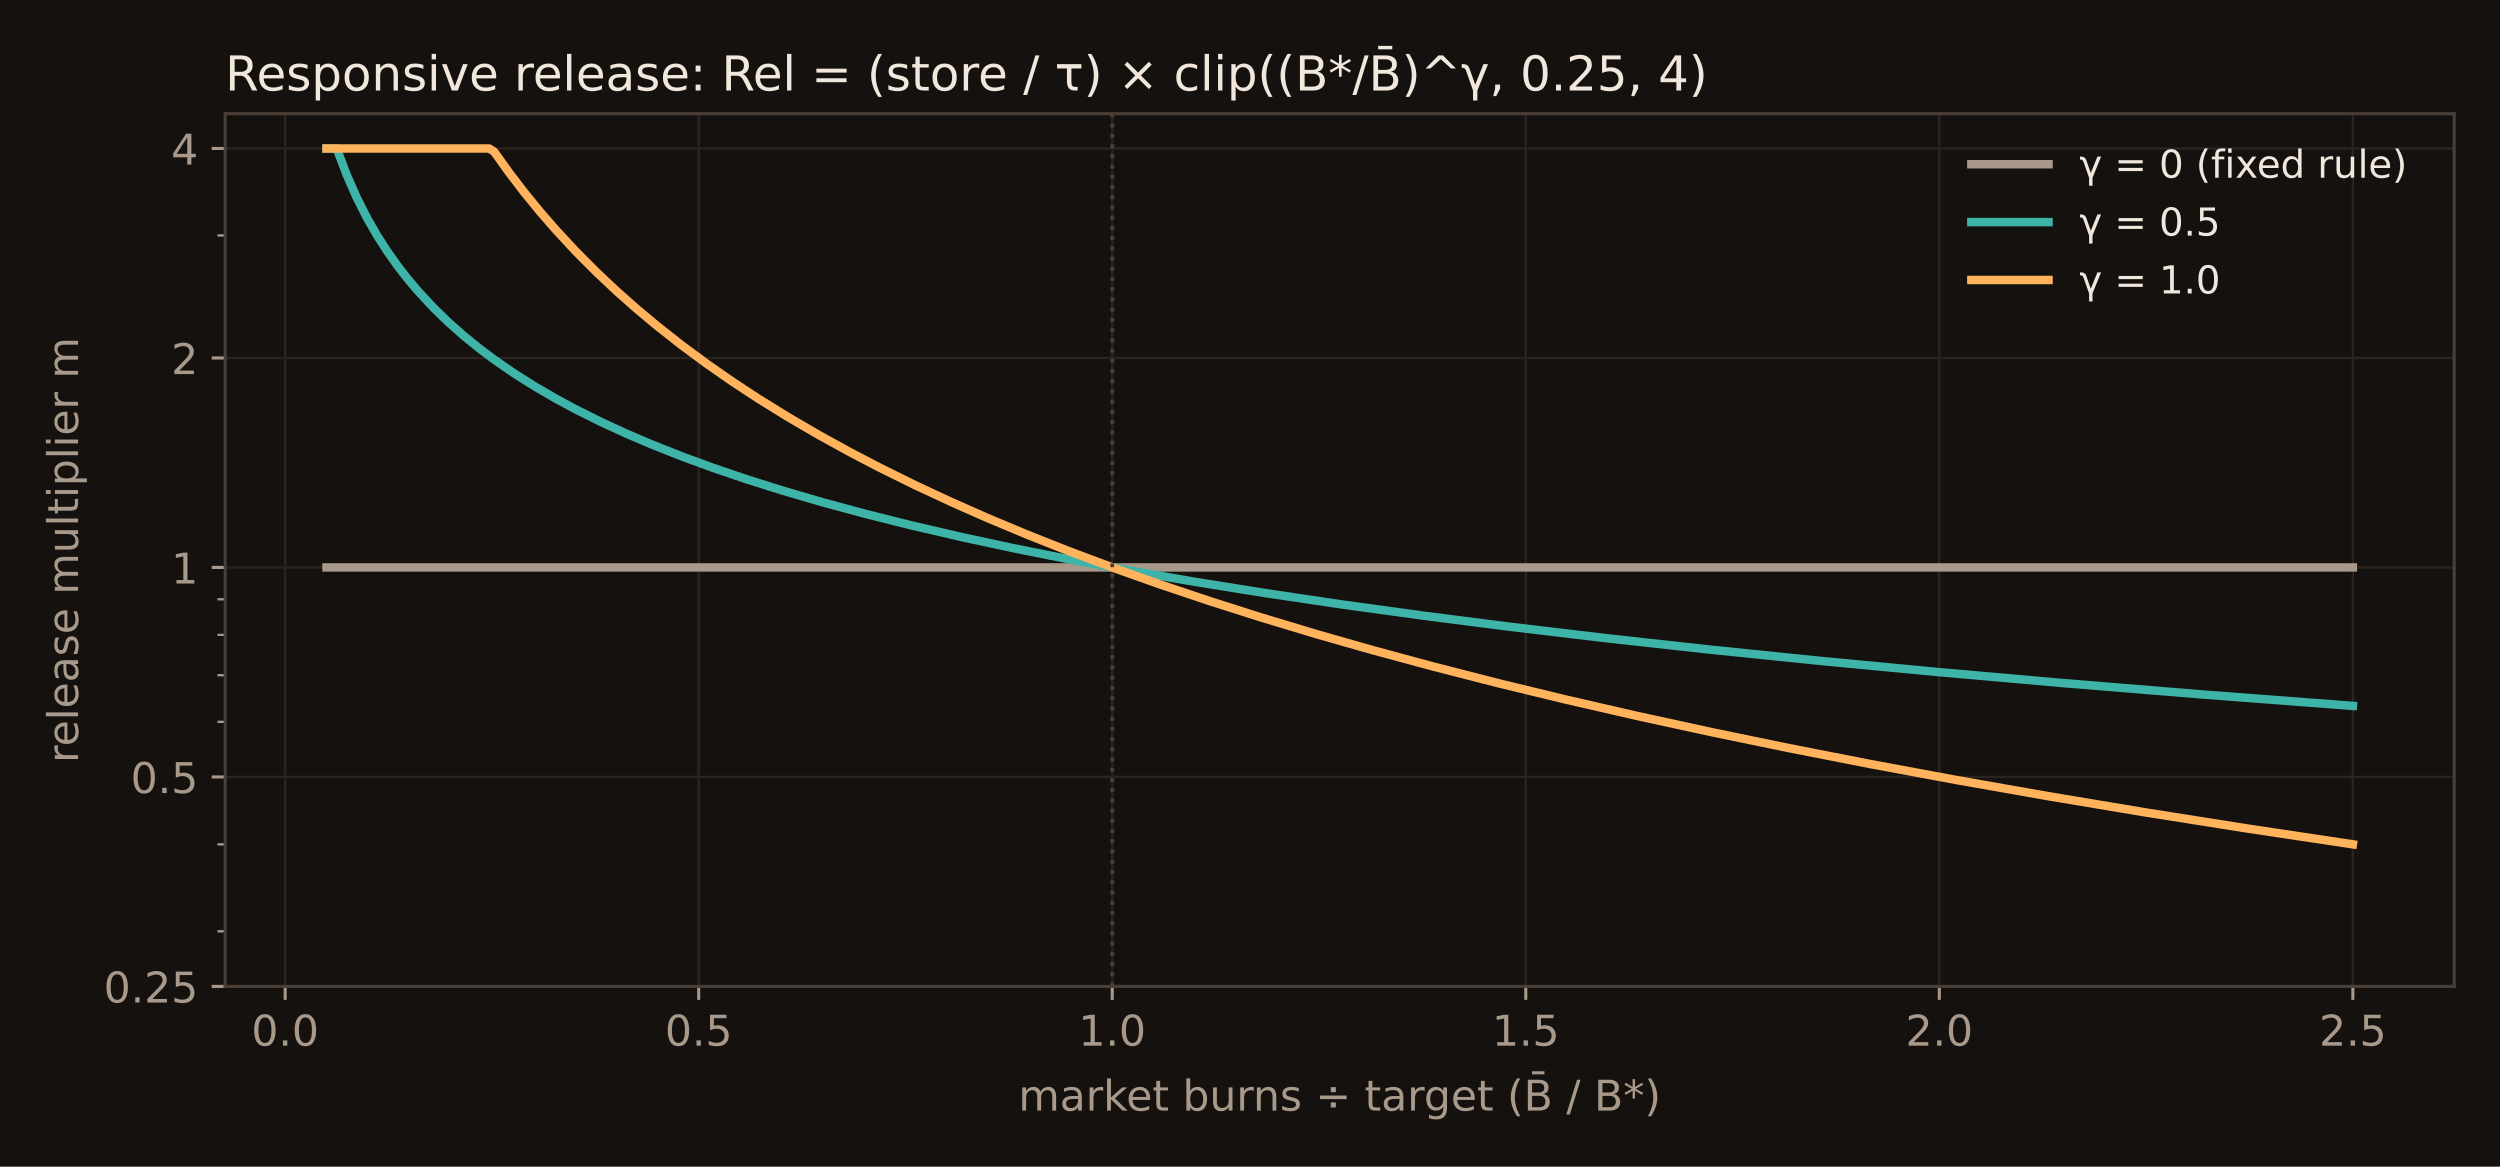
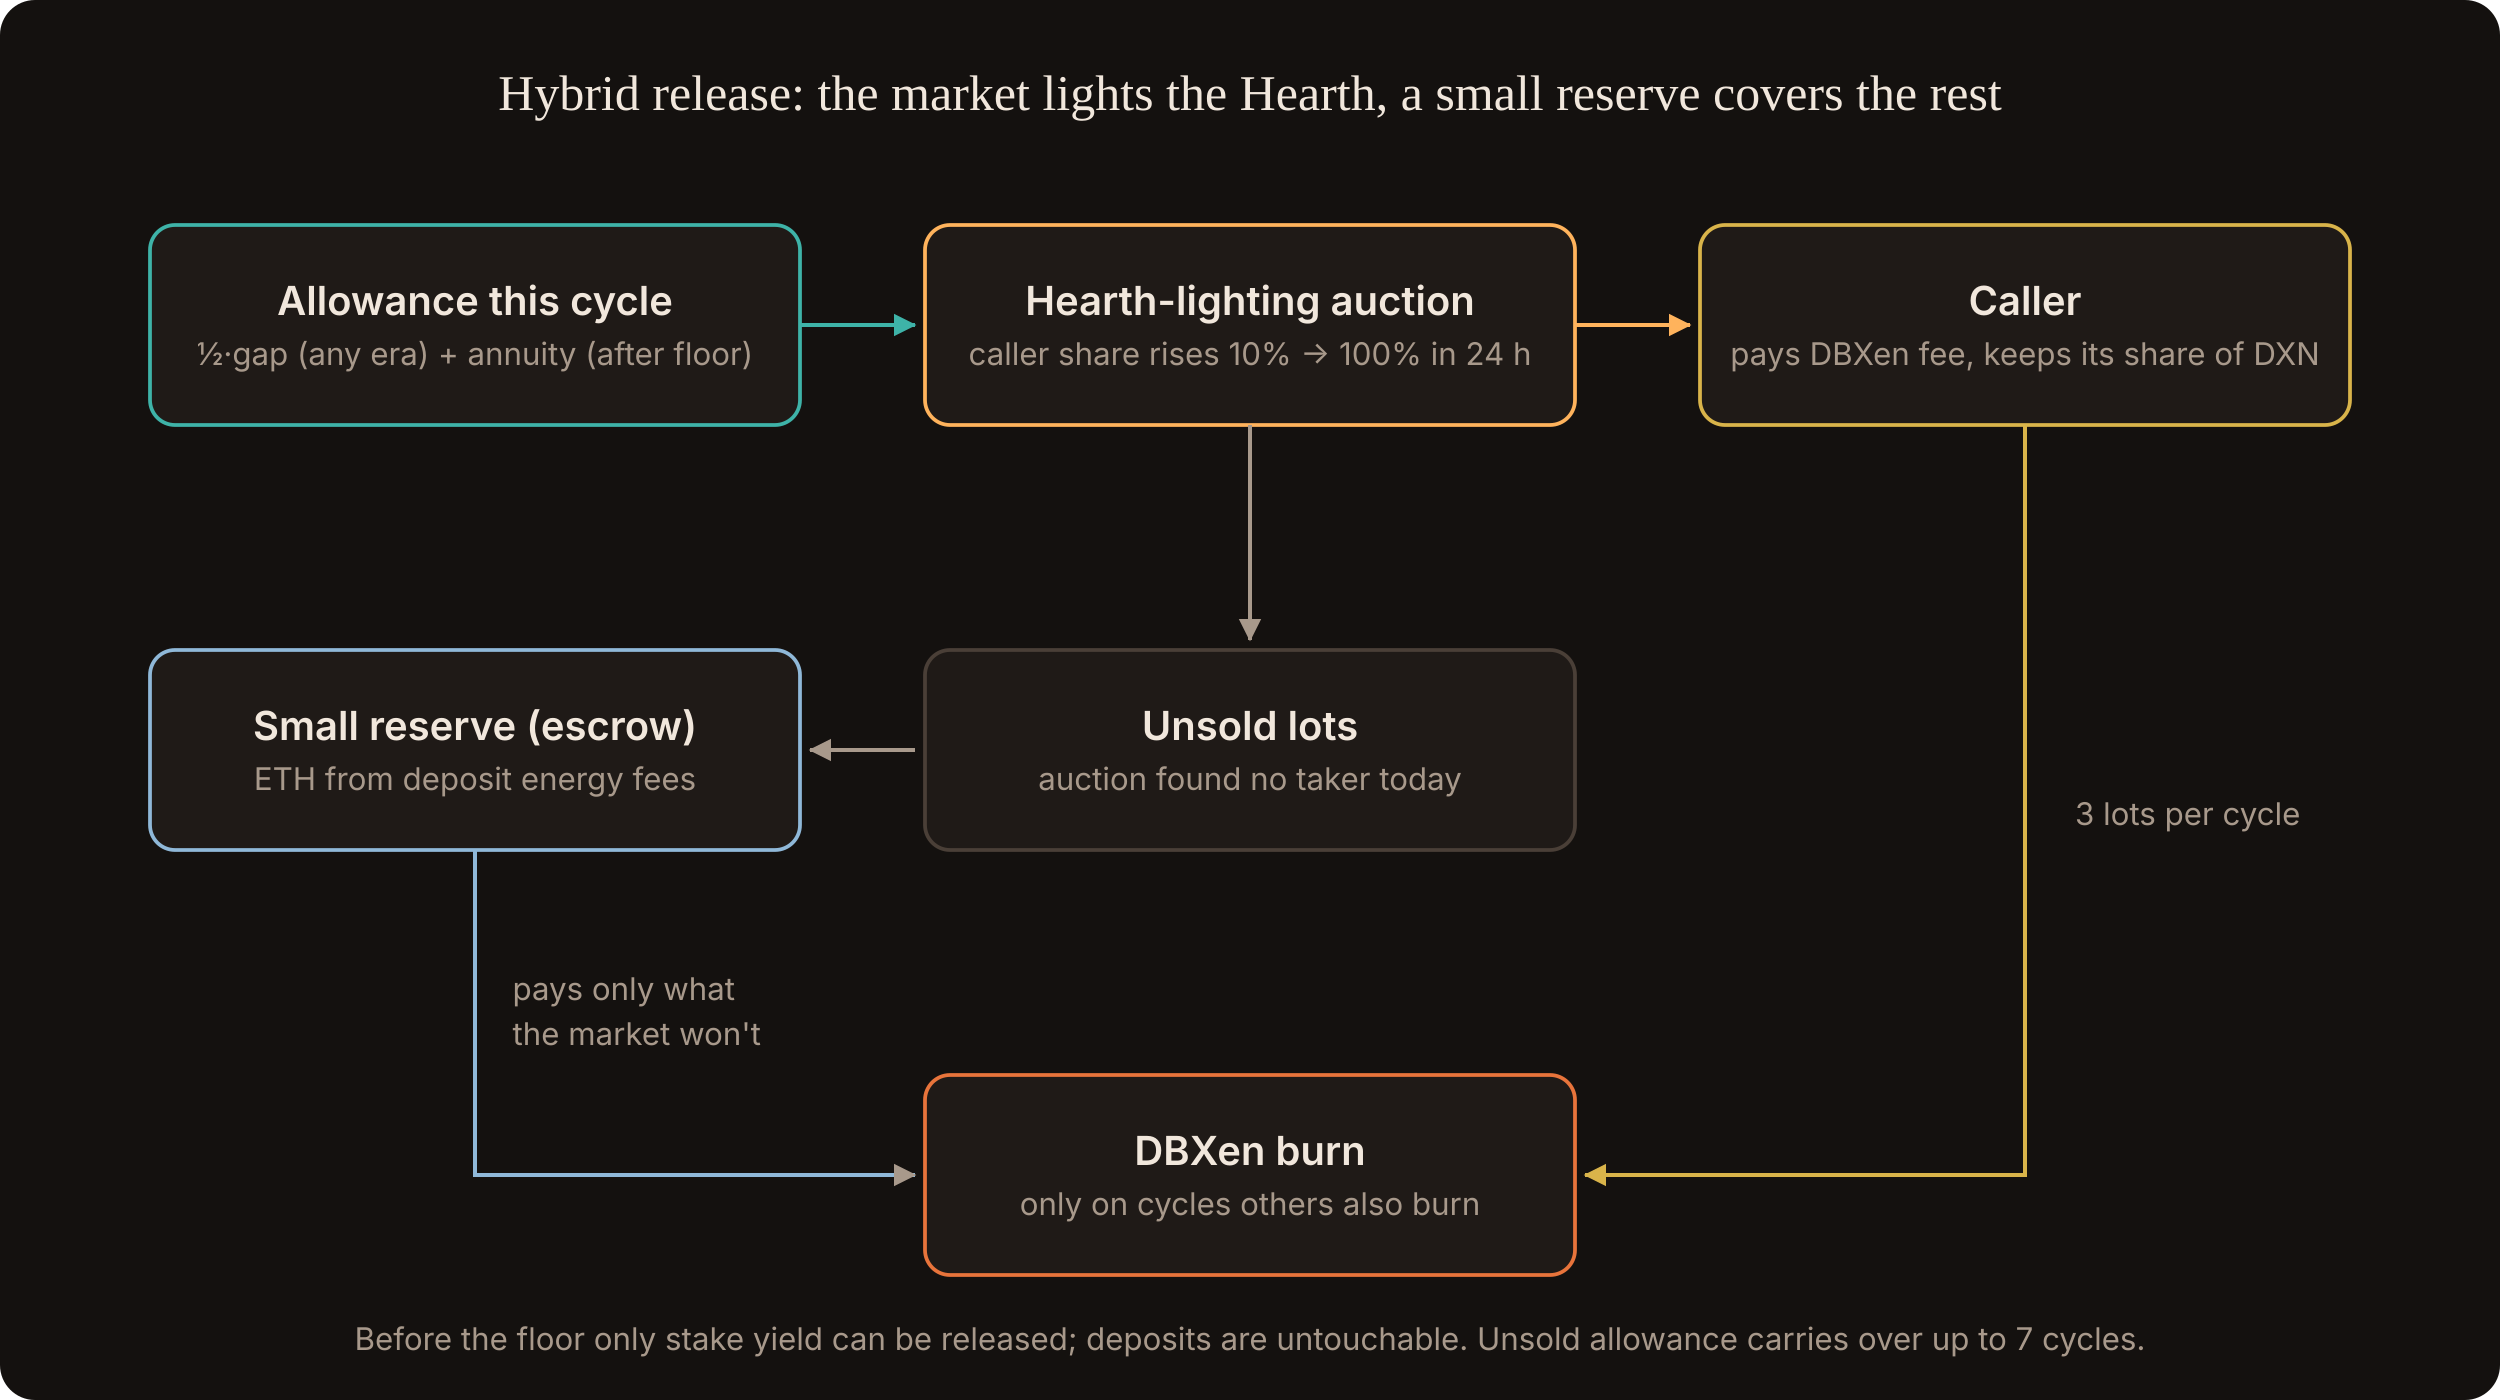
- <svg xmlns="http://www.w3.org/2000/svg" xmlns:xlink="http://www.w3.org/1999/xlink" width="648pt" height="302.4pt" viewBox="0 0 648 302.4" version="1.1">
+ <svg xmlns="http://www.w3.org/2000/svg" viewBox="0 0 1000 560" width="1000" height="560" role="img">
  <defs>
-     <style type="text/css">*{stroke-linejoin: round; stroke-linecap: butt}</style>
+     <marker id="am" viewBox="0 0 10 10" refX="8.5" refY="5" markerWidth="7" markerHeight="7" orient="auto-start-reverse">
+       <path d="M1 1 L9 5 L1 9 Z" fill="#a8998b" />
+     </marker>
+     <marker id="ae" viewBox="0 0 10 10" refX="8.5" refY="5" markerWidth="7" markerHeight="7" orient="auto-start-reverse">
+       <path d="M1 1 L9 5 L1 9 Z" fill="#e8743b" />
+     </marker>
+     <marker id="aw" viewBox="0 0 10 10" refX="8.5" refY="5" markerWidth="7" markerHeight="7" orient="auto-start-reverse">
+       <path d="M1 1 L9 5 L1 9 Z" fill="#3eb3a8" />
+     </marker>
+     <marker id="ad" viewBox="0 0 10 10" refX="8.5" refY="5" markerWidth="7" markerHeight="7" orient="auto-start-reverse">
+       <path d="M1 1 L9 5 L1 9 Z" fill="#b08ce6" />
+     </marker>
+     <marker id="ao" viewBox="0 0 10 10" refX="8.5" refY="5" markerWidth="7" markerHeight="7" orient="auto-start-reverse">
+       <path d="M1 1 L9 5 L1 9 Z" fill="#d9b44a" />
+     </marker>
+     <marker id="ah" viewBox="0 0 10 10" refX="8.5" refY="5" markerWidth="7" markerHeight="7" orient="auto-start-reverse">
+       <path d="M1 1 L9 5 L1 9 Z" fill="#ffb35c" />
+     </marker>
  </defs>
-   <g id="figure_1">
-     <g id="patch_1">
-       <path d="M 0 302.4  L 648 302.4  L 648 0  L 0 0  z " style="fill: #14110f" />
-     </g>
-     <g id="axes_1">
-       <g id="patch_2">
-         <path d="M 58.373 255.674  L 636.12 255.674  L 636.12 29.468  L 58.373 29.468  z " style="fill: #14110f" />
-       </g>
-       <g id="matplotlib.axis_1">
-         <g id="xtick_1">
-           <g id="line2d_1">
-             <path d="M 73.915 255.674  L 73.915 29.468  " clip-path="url(#p9c04792b61)" style="fill: none; stroke: #2b2420; stroke-width: 0.6; stroke-linecap: square" />
-           </g>
-           <g id="line2d_2">
-             <defs>
-               <path id="mf89a7e2ba9" d="M 0 0  L 0 3.5  " style="stroke: #a8998b; stroke-width: 0.8" />
-             </defs>
-             <g>
-               <use xlink:href="#mf89a7e2ba9" x="73.915" y="255.674" style="fill: #a8998b; stroke: #a8998b; stroke-width: 0.8" />
-             </g>
-           </g>
-           <g id="text_1">
-             <text style="font-size: 11px; font-family: 'DejaVu Sans', 'Bitstream Vera Sans', 'Computer Modern Sans Serif', 'Lucida Grande', 'Verdana', 'Geneva', 'Lucid', 'Arial', 'Helvetica', 'Avant Garde', sans-serif; text-anchor: middle; fill: #a8998b" x="73.915" y="271.031" transform="rotate(-0 73.91495 271.0311)">0.0</text>
-           </g>
-         </g>
-         <g id="xtick_2">
-           <g id="line2d_3">
-             <path d="M 181.104 255.674  L 181.104 29.468  " clip-path="url(#p9c04792b61)" style="fill: none; stroke: #2b2420; stroke-width: 0.6; stroke-linecap: square" />
-           </g>
-           <g id="line2d_4">
-             <g>
-               <use xlink:href="#mf89a7e2ba9" x="181.104" y="255.674" style="fill: #a8998b; stroke: #a8998b; stroke-width: 0.8" />
-             </g>
-           </g>
-           <g id="text_2">
-             <text style="font-size: 11px; font-family: 'DejaVu Sans', 'Bitstream Vera Sans', 'Computer Modern Sans Serif', 'Lucida Grande', 'Verdana', 'Geneva', 'Lucid', 'Arial', 'Helvetica', 'Avant Garde', sans-serif; text-anchor: middle; fill: #a8998b" x="181.104" y="271.031" transform="rotate(-0 181.1037 271.0311)">0.5</text>
-           </g>
-         </g>
-         <g id="xtick_3">
-           <g id="line2d_5">
-             <path d="M 288.292 255.674  L 288.292 29.468  " clip-path="url(#p9c04792b61)" style="fill: none; stroke: #2b2420; stroke-width: 0.6; stroke-linecap: square" />
-           </g>
-           <g id="line2d_6">
-             <g>
-               <use xlink:href="#mf89a7e2ba9" x="288.292" y="255.674" style="fill: #a8998b; stroke: #a8998b; stroke-width: 0.8" />
-             </g>
-           </g>
-           <g id="text_3">
-             <text style="font-size: 11px; font-family: 'DejaVu Sans', 'Bitstream Vera Sans', 'Computer Modern Sans Serif', 'Lucida Grande', 'Verdana', 'Geneva', 'Lucid', 'Arial', 'Helvetica', 'Avant Garde', sans-serif; text-anchor: middle; fill: #a8998b" x="288.292" y="271.031" transform="rotate(-0 288.2925 271.0311)">1.0</text>
-           </g>
-         </g>
-         <g id="xtick_4">
-           <g id="line2d_7">
-             <path d="M 395.481 255.674  L 395.481 29.468  " clip-path="url(#p9c04792b61)" style="fill: none; stroke: #2b2420; stroke-width: 0.6; stroke-linecap: square" />
-           </g>
-           <g id="line2d_8">
-             <g>
-               <use xlink:href="#mf89a7e2ba9" x="395.481" y="255.674" style="fill: #a8998b; stroke: #a8998b; stroke-width: 0.8" />
-             </g>
-           </g>
-           <g id="text_4">
-             <text style="font-size: 11px; font-family: 'DejaVu Sans', 'Bitstream Vera Sans', 'Computer Modern Sans Serif', 'Lucida Grande', 'Verdana', 'Geneva', 'Lucid', 'Arial', 'Helvetica', 'Avant Garde', sans-serif; text-anchor: middle; fill: #a8998b" x="395.481" y="271.031" transform="rotate(-0 395.4812 271.0311)">1.5</text>
-           </g>
-         </g>
-         <g id="xtick_5">
-           <g id="line2d_9">
-             <path d="M 502.67 255.674  L 502.67 29.468  " clip-path="url(#p9c04792b61)" style="fill: none; stroke: #2b2420; stroke-width: 0.6; stroke-linecap: square" />
-           </g>
-           <g id="line2d_10">
-             <g>
-               <use xlink:href="#mf89a7e2ba9" x="502.67" y="255.674" style="fill: #a8998b; stroke: #a8998b; stroke-width: 0.8" />
-             </g>
-           </g>
-           <g id="text_5">
-             <text style="font-size: 11px; font-family: 'DejaVu Sans', 'Bitstream Vera Sans', 'Computer Modern Sans Serif', 'Lucida Grande', 'Verdana', 'Geneva', 'Lucid', 'Arial', 'Helvetica', 'Avant Garde', sans-serif; text-anchor: middle; fill: #a8998b" x="502.67" y="271.031" transform="rotate(-0 502.67 271.0311)">2.0</text>
-           </g>
-         </g>
-         <g id="xtick_6">
-           <g id="line2d_11">
-             <path d="M 609.859 255.674  L 609.859 29.468  " clip-path="url(#p9c04792b61)" style="fill: none; stroke: #2b2420; stroke-width: 0.6; stroke-linecap: square" />
-           </g>
-           <g id="line2d_12">
-             <g>
-               <use xlink:href="#mf89a7e2ba9" x="609.859" y="255.674" style="fill: #a8998b; stroke: #a8998b; stroke-width: 0.8" />
-             </g>
-           </g>
-           <g id="text_6">
-             <text style="font-size: 11px; font-family: 'DejaVu Sans', 'Bitstream Vera Sans', 'Computer Modern Sans Serif', 'Lucida Grande', 'Verdana', 'Geneva', 'Lucid', 'Arial', 'Helvetica', 'Avant Garde', sans-serif; text-anchor: middle; fill: #a8998b" x="609.859" y="271.031" transform="rotate(-0 609.8588 271.0311)">2.5</text>
-           </g>
-         </g>
-         <g id="text_7">
-           <text style="font-size: 11px; font-family: 'DejaVu Sans', 'Bitstream Vera Sans', 'Computer Modern Sans Serif', 'Lucida Grande', 'Verdana', 'Geneva', 'Lucid', 'Arial', 'Helvetica', 'Avant Garde', sans-serif; text-anchor: middle; fill: #a8998b" x="347.246" y="287.874" transform="rotate(-0 347.2463 287.8745)">market burns ÷ target  (B̄ / B*)</text>
-         </g>
-       </g>
-       <g id="matplotlib.axis_2">
-         <g id="ytick_1">
-           <g id="line2d_13">
-             <path d="M 58.373 255.674  L 636.12 255.674  " clip-path="url(#p9c04792b61)" style="fill: none; stroke: #2b2420; stroke-width: 0.6; stroke-linecap: square" />
-           </g>
-           <g id="line2d_14">
-             <defs>
-               <path id="m7c28b6a393" d="M 0 0  L -3.5 0  " style="stroke: #a8998b; stroke-width: 0.8" />
-             </defs>
-             <g>
-               <use xlink:href="#m7c28b6a393" x="58.373" y="255.674" style="fill: #a8998b; stroke: #a8998b; stroke-width: 0.8" />
-             </g>
-           </g>
-           <g id="text_8">
-             <text style="font-size: 11px; font-family: 'DejaVu Sans', 'Bitstream Vera Sans', 'Computer Modern Sans Serif', 'Lucida Grande', 'Verdana', 'Geneva', 'Lucid', 'Arial', 'Helvetica', 'Avant Garde', sans-serif; text-anchor: end; fill: #a8998b" x="51.373" y="259.852" transform="rotate(-0 51.37258 259.8524)">0.25</text>
-           </g>
-         </g>
-         <g id="ytick_2">
-           <g id="line2d_15">
-             <path d="M 58.373 201.377  L 636.12 201.377  " clip-path="url(#p9c04792b61)" style="fill: none; stroke: #2b2420; stroke-width: 0.6; stroke-linecap: square" />
-           </g>
-           <g id="line2d_16">
-             <g>
-               <use xlink:href="#m7c28b6a393" x="58.373" y="201.377" style="fill: #a8998b; stroke: #a8998b; stroke-width: 0.8" />
-             </g>
-           </g>
-           <g id="text_9">
-             <text style="font-size: 11px; font-family: 'DejaVu Sans', 'Bitstream Vera Sans', 'Computer Modern Sans Serif', 'Lucida Grande', 'Verdana', 'Geneva', 'Lucid', 'Arial', 'Helvetica', 'Avant Garde', sans-serif; text-anchor: end; fill: #a8998b" x="51.373" y="205.555" transform="rotate(-0 51.37258 205.5555)">0.5</text>
-           </g>
-         </g>
-         <g id="ytick_3">
-           <g id="line2d_17">
-             <path d="M 58.373 147.08  L 636.12 147.08  " clip-path="url(#p9c04792b61)" style="fill: none; stroke: #2b2420; stroke-width: 0.6; stroke-linecap: square" />
-           </g>
-           <g id="line2d_18">
-             <g>
-               <use xlink:href="#m7c28b6a393" x="58.373" y="147.08" style="fill: #a8998b; stroke: #a8998b; stroke-width: 0.8" />
-             </g>
-           </g>
-           <g id="text_10">
-             <text style="font-size: 11px; font-family: 'DejaVu Sans', 'Bitstream Vera Sans', 'Computer Modern Sans Serif', 'Lucida Grande', 'Verdana', 'Geneva', 'Lucid', 'Arial', 'Helvetica', 'Avant Garde', sans-serif; text-anchor: end; fill: #a8998b" x="51.373" y="151.259" transform="rotate(-0 51.37258 151.2586)">1</text>
-           </g>
-         </g>
-         <g id="ytick_4">
-           <g id="line2d_19">
-             <path d="M 58.373 92.783  L 636.12 92.783  " clip-path="url(#p9c04792b61)" style="fill: none; stroke: #2b2420; stroke-width: 0.6; stroke-linecap: square" />
-           </g>
-           <g id="line2d_20">
-             <g>
-               <use xlink:href="#m7c28b6a393" x="58.373" y="92.783" style="fill: #a8998b; stroke: #a8998b; stroke-width: 0.8" />
-             </g>
-           </g>
-           <g id="text_11">
-             <text style="font-size: 11px; font-family: 'DejaVu Sans', 'Bitstream Vera Sans', 'Computer Modern Sans Serif', 'Lucida Grande', 'Verdana', 'Geneva', 'Lucid', 'Arial', 'Helvetica', 'Avant Garde', sans-serif; text-anchor: end; fill: #a8998b" x="51.373" y="96.962" transform="rotate(-0 51.37258 96.96165)">2</text>
-           </g>
-         </g>
-         <g id="ytick_5">
-           <g id="line2d_21">
-             <path d="M 58.373 38.486  L 636.12 38.486  " clip-path="url(#p9c04792b61)" style="fill: none; stroke: #2b2420; stroke-width: 0.6; stroke-linecap: square" />
-           </g>
-           <g id="line2d_22">
-             <g>
-               <use xlink:href="#m7c28b6a393" x="58.373" y="38.486" style="fill: #a8998b; stroke: #a8998b; stroke-width: 0.8" />
-             </g>
-           </g>
-           <g id="text_12">
-             <text style="font-size: 11px; font-family: 'DejaVu Sans', 'Bitstream Vera Sans', 'Computer Modern Sans Serif', 'Lucida Grande', 'Verdana', 'Geneva', 'Lucid', 'Arial', 'Helvetica', 'Avant Garde', sans-serif; text-anchor: end; fill: #a8998b" x="51.373" y="42.665" transform="rotate(-0 51.37258 42.66473)">4</text>
-           </g>
-         </g>
-         <g id="ytick_6">
-           <g id="line2d_23">
-             <defs>
-               <path id="m2f5ce60dcc" d="M 0 0  L -2 0  " style="stroke: #a8998b; stroke-width: 0.6" />
-             </defs>
-             <g>
-               <use xlink:href="#m2f5ce60dcc" x="58.373" y="241.392" style="fill: #a8998b; stroke: #a8998b; stroke-width: 0.6" />
-             </g>
-           </g>
-         </g>
-         <g id="ytick_7">
-           <g id="line2d_24">
-             <g>
-               <use xlink:href="#m2f5ce60dcc" x="58.373" y="218.856" style="fill: #a8998b; stroke: #a8998b; stroke-width: 0.6" />
-             </g>
-           </g>
-         </g>
-         <g id="ytick_8">
-           <g id="line2d_25">
-             <g>
-               <use xlink:href="#m2f5ce60dcc" x="58.373" y="187.095" style="fill: #a8998b; stroke: #a8998b; stroke-width: 0.6" />
-             </g>
-           </g>
-         </g>
-         <g id="ytick_9">
-           <g id="line2d_26">
-             <g>
-               <use xlink:href="#m2f5ce60dcc" x="58.373" y="175.02" style="fill: #a8998b; stroke: #a8998b; stroke-width: 0.6" />
-             </g>
-           </g>
-         </g>
-         <g id="ytick_10">
-           <g id="line2d_27">
-             <g>
-               <use xlink:href="#m2f5ce60dcc" x="58.373" y="164.56" style="fill: #a8998b; stroke: #a8998b; stroke-width: 0.6" />
-             </g>
-           </g>
-         </g>
-         <g id="ytick_11">
-           <g id="line2d_28">
-             <g>
-               <use xlink:href="#m2f5ce60dcc" x="58.373" y="155.333" style="fill: #a8998b; stroke: #a8998b; stroke-width: 0.6" />
-             </g>
-           </g>
-         </g>
-         <g id="ytick_12">
-           <g id="line2d_29">
-             <g>
-               <use xlink:href="#m2f5ce60dcc" x="58.373" y="61.021" style="fill: #a8998b; stroke: #a8998b; stroke-width: 0.6" />
-             </g>
-           </g>
-         </g>
-         <g id="text_13">
-           <text style="font-size: 11px; font-family: 'DejaVu Sans', 'Bitstream Vera Sans', 'Computer Modern Sans Serif', 'Lucida Grande', 'Verdana', 'Geneva', 'Lucid', 'Arial', 'Helvetica', 'Avant Garde', sans-serif; text-anchor: middle; fill: #a8998b" x="20.238" y="142.571" transform="rotate(-90 20.23781 142.5706)">release multiplier m</text>
-         </g>
-       </g>
-       <g id="line2d_30">
-         <path d="M 84.634 147.08  L 609.859 147.08  L 609.859 147.08  " clip-path="url(#p9c04792b61)" style="fill: none; stroke: #a8998b; stroke-width: 2.2; stroke-linecap: square" />
-       </g>
-       <g id="line2d_31">
-         <path d="M 84.634 38.486  L 87.267 38.486  L 89.899 45.397  L 92.532 51.369  L 95.165 56.55  L 97.797 61.124  L 100.43 65.22  L 103.063 68.928  L 105.695 72.315  L 108.328 75.432  L 112.277 79.687  L 116.226 83.524  L 120.175 87.019  L 124.124 90.228  L 128.073 93.193  L 133.339 96.827  L 138.604 100.152  L 143.87 103.217  L 149.135 106.06  L 155.717 109.345  L 162.299 112.376  L 168.88 115.189  L 176.779 118.318  L 184.677 121.216  L 193.891 124.346  L 203.106 127.244  L 213.636 130.313  L 224.167 133.159  L 236.014 136.132  L 249.178 139.19  L 262.342 142.026  L 276.821 144.926  L 292.618 147.862  L 309.73 150.813  L 328.159 153.76  L 347.904 156.69  L 368.966 159.59  L 391.344 162.454  L 416.355 165.424  L 442.682 168.325  L 471.642 171.286  L 501.918 174.16  L 534.827 177.061  L 570.368 179.97  L 608.542 182.872  L 609.859 182.968  L 609.859 182.968  " clip-path="url(#p9c04792b61)" style="fill: none; stroke: #3eb3a8; stroke-width: 2.2; stroke-linecap: square" />
-       </g>
-       <g id="line2d_32">
-         <path d="M 84.634 38.486  L 126.757 38.486  L 128.073 39.306  L 132.023 44.819  L 135.972 49.97  L 139.921 54.803  L 143.87 59.355  L 149.135 65.039  L 154.401 70.339  L 159.666 75.303  L 164.931 79.971  L 170.197 84.377  L 176.779 89.557  L 183.36 94.415  L 189.942 98.99  L 196.524 103.312  L 204.422 108.202  L 212.32 112.805  L 220.218 117.152  L 228.116 121.27  L 237.331 125.817  L 246.545 130.114  L 255.76 134.187  L 266.291 138.597  L 276.821 142.772  L 288.669 147.217  L 300.516 151.424  L 313.679 155.847  L 326.843 160.034  L 341.323 164.394  L 355.803 168.525  L 371.599 172.796  L 388.711 177.175  L 405.824 181.321  L 424.253 185.554  L 443.998 189.849  L 463.744 193.921  L 484.805 198.043  L 507.183 202.197  L 530.878 206.368  L 555.888 210.542  L 582.215 214.708  L 609.859 218.856  L 609.859 218.856  " clip-path="url(#p9c04792b61)" style="fill: none; stroke: #ffb35c; stroke-width: 2.2; stroke-linecap: square" />
-       </g>
-       <g id="line2d_33">
-         <path d="M 288.292 255.674  L 288.292 29.468  " clip-path="url(#p9c04792b61)" style="fill: none; stroke-dasharray: 1,1.65; stroke-dashoffset: 0; stroke: #4a3f37" />
-       </g>
-       <g id="patch_3">
-         <path d="M 58.373 255.674  L 58.373 29.468  " style="fill: none; stroke: #4a3f37; stroke-width: 0.8; stroke-linejoin: miter; stroke-linecap: square" />
-       </g>
-       <g id="patch_4">
-         <path d="M 636.12 255.674  L 636.12 29.468  " style="fill: none; stroke: #4a3f37; stroke-width: 0.8; stroke-linejoin: miter; stroke-linecap: square" />
-       </g>
-       <g id="patch_5">
-         <path d="M 58.373 255.674  L 636.12 255.674  " style="fill: none; stroke: #4a3f37; stroke-width: 0.8; stroke-linejoin: miter; stroke-linecap: square" />
-       </g>
-       <g id="patch_6">
-         <path d="M 58.373 29.468  L 636.12 29.468  " style="fill: none; stroke: #4a3f37; stroke-width: 0.8; stroke-linejoin: miter; stroke-linecap: square" />
-       </g>
-       <g id="text_14">
-         <text style="font-size: 12.5px; font-family: 'DejaVu Sans', 'Bitstream Vera Sans', 'Computer Modern Sans Serif', 'Lucida Grande', 'Verdana', 'Geneva', 'Lucid', 'Arial', 'Helvetica', 'Avant Garde', sans-serif; text-anchor: start; fill: #f1e7dc" x="58.373" y="23.468" transform="rotate(-0 58.37258 23.4675)">Responsive release: Rel = (store / τ) × clip((B*/B̄)^γ, 0.25, 4)</text>
-       </g>
-       <g id="legend_1">
-         <g id="line2d_34">
-           <path d="M 510.975 42.566  L 520.975 42.566  L 530.975 42.566  " style="fill: none; stroke: #a8998b; stroke-width: 2.2; stroke-linecap: square" />
-         </g>
-         <g id="text_15">
-           <text style="font-size: 10px; font-family: 'DejaVu Sans', 'Bitstream Vera Sans', 'Computer Modern Sans Serif', 'Lucida Grande', 'Verdana', 'Geneva', 'Lucid', 'Arial', 'Helvetica', 'Avant Garde', sans-serif; text-anchor: start; fill: #f1e7dc" x="538.975" y="46.066" transform="rotate(-0 538.9747 46.06594)">γ = 0  (fixed rule)</text>
-         </g>
-         <g id="line2d_35">
-           <path d="M 510.975 57.567  L 520.975 57.567  L 530.975 57.567  " style="fill: none; stroke: #3eb3a8; stroke-width: 2.2; stroke-linecap: square" />
-         </g>
-         <g id="text_16">
-           <text style="font-size: 10px; font-family: 'DejaVu Sans', 'Bitstream Vera Sans', 'Computer Modern Sans Serif', 'Lucida Grande', 'Verdana', 'Geneva', 'Lucid', 'Arial', 'Helvetica', 'Avant Garde', sans-serif; text-anchor: start; fill: #f1e7dc" x="538.975" y="61.067" transform="rotate(-0 538.9747 61.06672)">γ = 0.5</text>
-         </g>
-         <g id="line2d_36">
-           <path d="M 510.975 72.567  L 520.975 72.567  L 530.975 72.567  " style="fill: none; stroke: #ffb35c; stroke-width: 2.2; stroke-linecap: square" />
-         </g>
-         <g id="text_17">
-           <text style="font-size: 10px; font-family: 'DejaVu Sans', 'Bitstream Vera Sans', 'Computer Modern Sans Serif', 'Lucida Grande', 'Verdana', 'Geneva', 'Lucid', 'Arial', 'Helvetica', 'Avant Garde', sans-serif; text-anchor: start; fill: #f1e7dc" x="538.975" y="76.067" transform="rotate(-0 538.9747 76.0675)">γ = 1.0</text>
-         </g>
-       </g>
-     </g>
-   </g>
-   <defs>
-     <clipPath id="p9c04792b61">
-       <rect x="58.373" y="29.468" width="577.747" height="226.206" />
-     </clipPath>
-   </defs>
+   <rect width="1000" height="560" rx="14" fill="#14110f" />
+   <text x="500" y="44.0" font-family="Georgia, 'Times New Roman', serif" font-size="20" fill="#f1e7dc" text-anchor="middle" font-weight="400">Hybrid release: the market lights the Hearth, a small reserve covers the rest</text>
+   <rect x="60" y="90" width="260" height="80" rx="10" fill="#1f1a17" stroke="#3eb3a8" stroke-width="1.5" />
+   <text x="190.0" y="126.0" font-family="Inter, 'Segoe UI', Helvetica, Arial, sans-serif" font-size="16" fill="#f1e7dc" text-anchor="middle" font-weight="600">Allowance this cycle</text>
+   <text x="190.0" y="146.0" font-family="Inter, 'Segoe UI', Helvetica, Arial, sans-serif" font-size="12.5" fill="#a8998b" text-anchor="middle" font-weight="400">½·gap (any era) + annuity (after floor)</text>
+   <rect x="370" y="90" width="260" height="80" rx="10" fill="#1f1a17" stroke="#ffb35c" stroke-width="1.5" />
+   <text x="500.0" y="126.0" font-family="Inter, 'Segoe UI', Helvetica, Arial, sans-serif" font-size="16" fill="#f1e7dc" text-anchor="middle" font-weight="600">Hearth-lighting auction</text>
+   <text x="500.0" y="146.0" font-family="Inter, 'Segoe UI', Helvetica, Arial, sans-serif" font-size="12.5" fill="#a8998b" text-anchor="middle" font-weight="400">caller share rises 10% → 100% in 24 h</text>
+   <rect x="680" y="90" width="260" height="80" rx="10" fill="#1f1a17" stroke="#d9b44a" stroke-width="1.5" />
+   <text x="810.0" y="126.0" font-family="Inter, 'Segoe UI', Helvetica, Arial, sans-serif" font-size="16" fill="#f1e7dc" text-anchor="middle" font-weight="600">Caller</text>
+   <text x="810.0" y="146.0" font-family="Inter, 'Segoe UI', Helvetica, Arial, sans-serif" font-size="12.5" fill="#a8998b" text-anchor="middle" font-weight="400">pays DBXen fee, keeps its share of DXN</text>
+   <rect x="370" y="260" width="260" height="80" rx="10" fill="#1f1a17" stroke="#4a3f37" stroke-width="1.5" />
+   <text x="500.0" y="296.0" font-family="Inter, 'Segoe UI', Helvetica, Arial, sans-serif" font-size="16" fill="#f1e7dc" text-anchor="middle" font-weight="600">Unsold lots</text>
+   <text x="500.0" y="316.0" font-family="Inter, 'Segoe UI', Helvetica, Arial, sans-serif" font-size="12.5" fill="#a8998b" text-anchor="middle" font-weight="400">auction found no taker today</text>
+   <rect x="60" y="260" width="260" height="80" rx="10" fill="#1f1a17" stroke="#8fb8d8" stroke-width="1.5" />
+   <text x="190.0" y="296.0" font-family="Inter, 'Segoe UI', Helvetica, Arial, sans-serif" font-size="16" fill="#f1e7dc" text-anchor="middle" font-weight="600">Small reserve (escrow)</text>
+   <text x="190.0" y="316.0" font-family="Inter, 'Segoe UI', Helvetica, Arial, sans-serif" font-size="12.5" fill="#a8998b" text-anchor="middle" font-weight="400">ETH from deposit energy fees</text>
+   <rect x="370" y="430" width="260" height="80" rx="10" fill="#1f1a17" stroke="#e8743b" stroke-width="1.5" />
+   <text x="500.0" y="466.0" font-family="Inter, 'Segoe UI', Helvetica, Arial, sans-serif" font-size="16" fill="#f1e7dc" text-anchor="middle" font-weight="600">DBXen burn</text>
+   <text x="500.0" y="486.0" font-family="Inter, 'Segoe UI', Helvetica, Arial, sans-serif" font-size="12.5" fill="#a8998b" text-anchor="middle" font-weight="400">only on cycles others also burn</text>
+   <path d="M 320 130 L 366 130" fill="none" stroke="#3eb3a8" stroke-width="1.6" marker-end="url(#aw)" />
+   <path d="M 630 130 L 676 130" fill="none" stroke="#ffb35c" stroke-width="1.6" marker-end="url(#ah)" />
+   <path d="M 500 170 L 500 256" fill="none" stroke="#a8998b" stroke-width="1.6" marker-end="url(#am)" />
+   <path d="M 366 300 L 324 300" fill="none" stroke="#a8998b" stroke-width="1.6" marker-end="url(#am)" />
+   <path d="M 190 340 L 190 470 L 366 470" fill="none" stroke="#8fb8d8" stroke-width="1.6" marker-end="url(#am)" />
+   <path d="M 810 170 L 810 470 L 634 470" fill="none" stroke="#d9b44a" stroke-width="1.6" marker-end="url(#ao)" />
+   <text x="830" y="330.0" font-family="Inter, 'Segoe UI', Helvetica, Arial, sans-serif" font-size="12.5" fill="#a8998b" text-anchor="start" font-weight="400">3 lots per cycle</text>
+   <text x="205" y="400.0" font-family="Inter, 'Segoe UI', Helvetica, Arial, sans-serif" font-size="12.5" fill="#a8998b" text-anchor="start" font-weight="400">pays only what</text>
+   <text x="205" y="418.0" font-family="Inter, 'Segoe UI', Helvetica, Arial, sans-serif" font-size="12.5" fill="#a8998b" text-anchor="start" font-weight="400">the market won't</text>
+   <text x="500" y="540.0" font-family="Inter, 'Segoe UI', Helvetica, Arial, sans-serif" font-size="12.5" fill="#a8998b" text-anchor="middle" font-weight="400">Before the floor only stake yield can be released; deposits are untouchable. Unsold allowance carries over up to 7 cycles.</text>
</svg>
